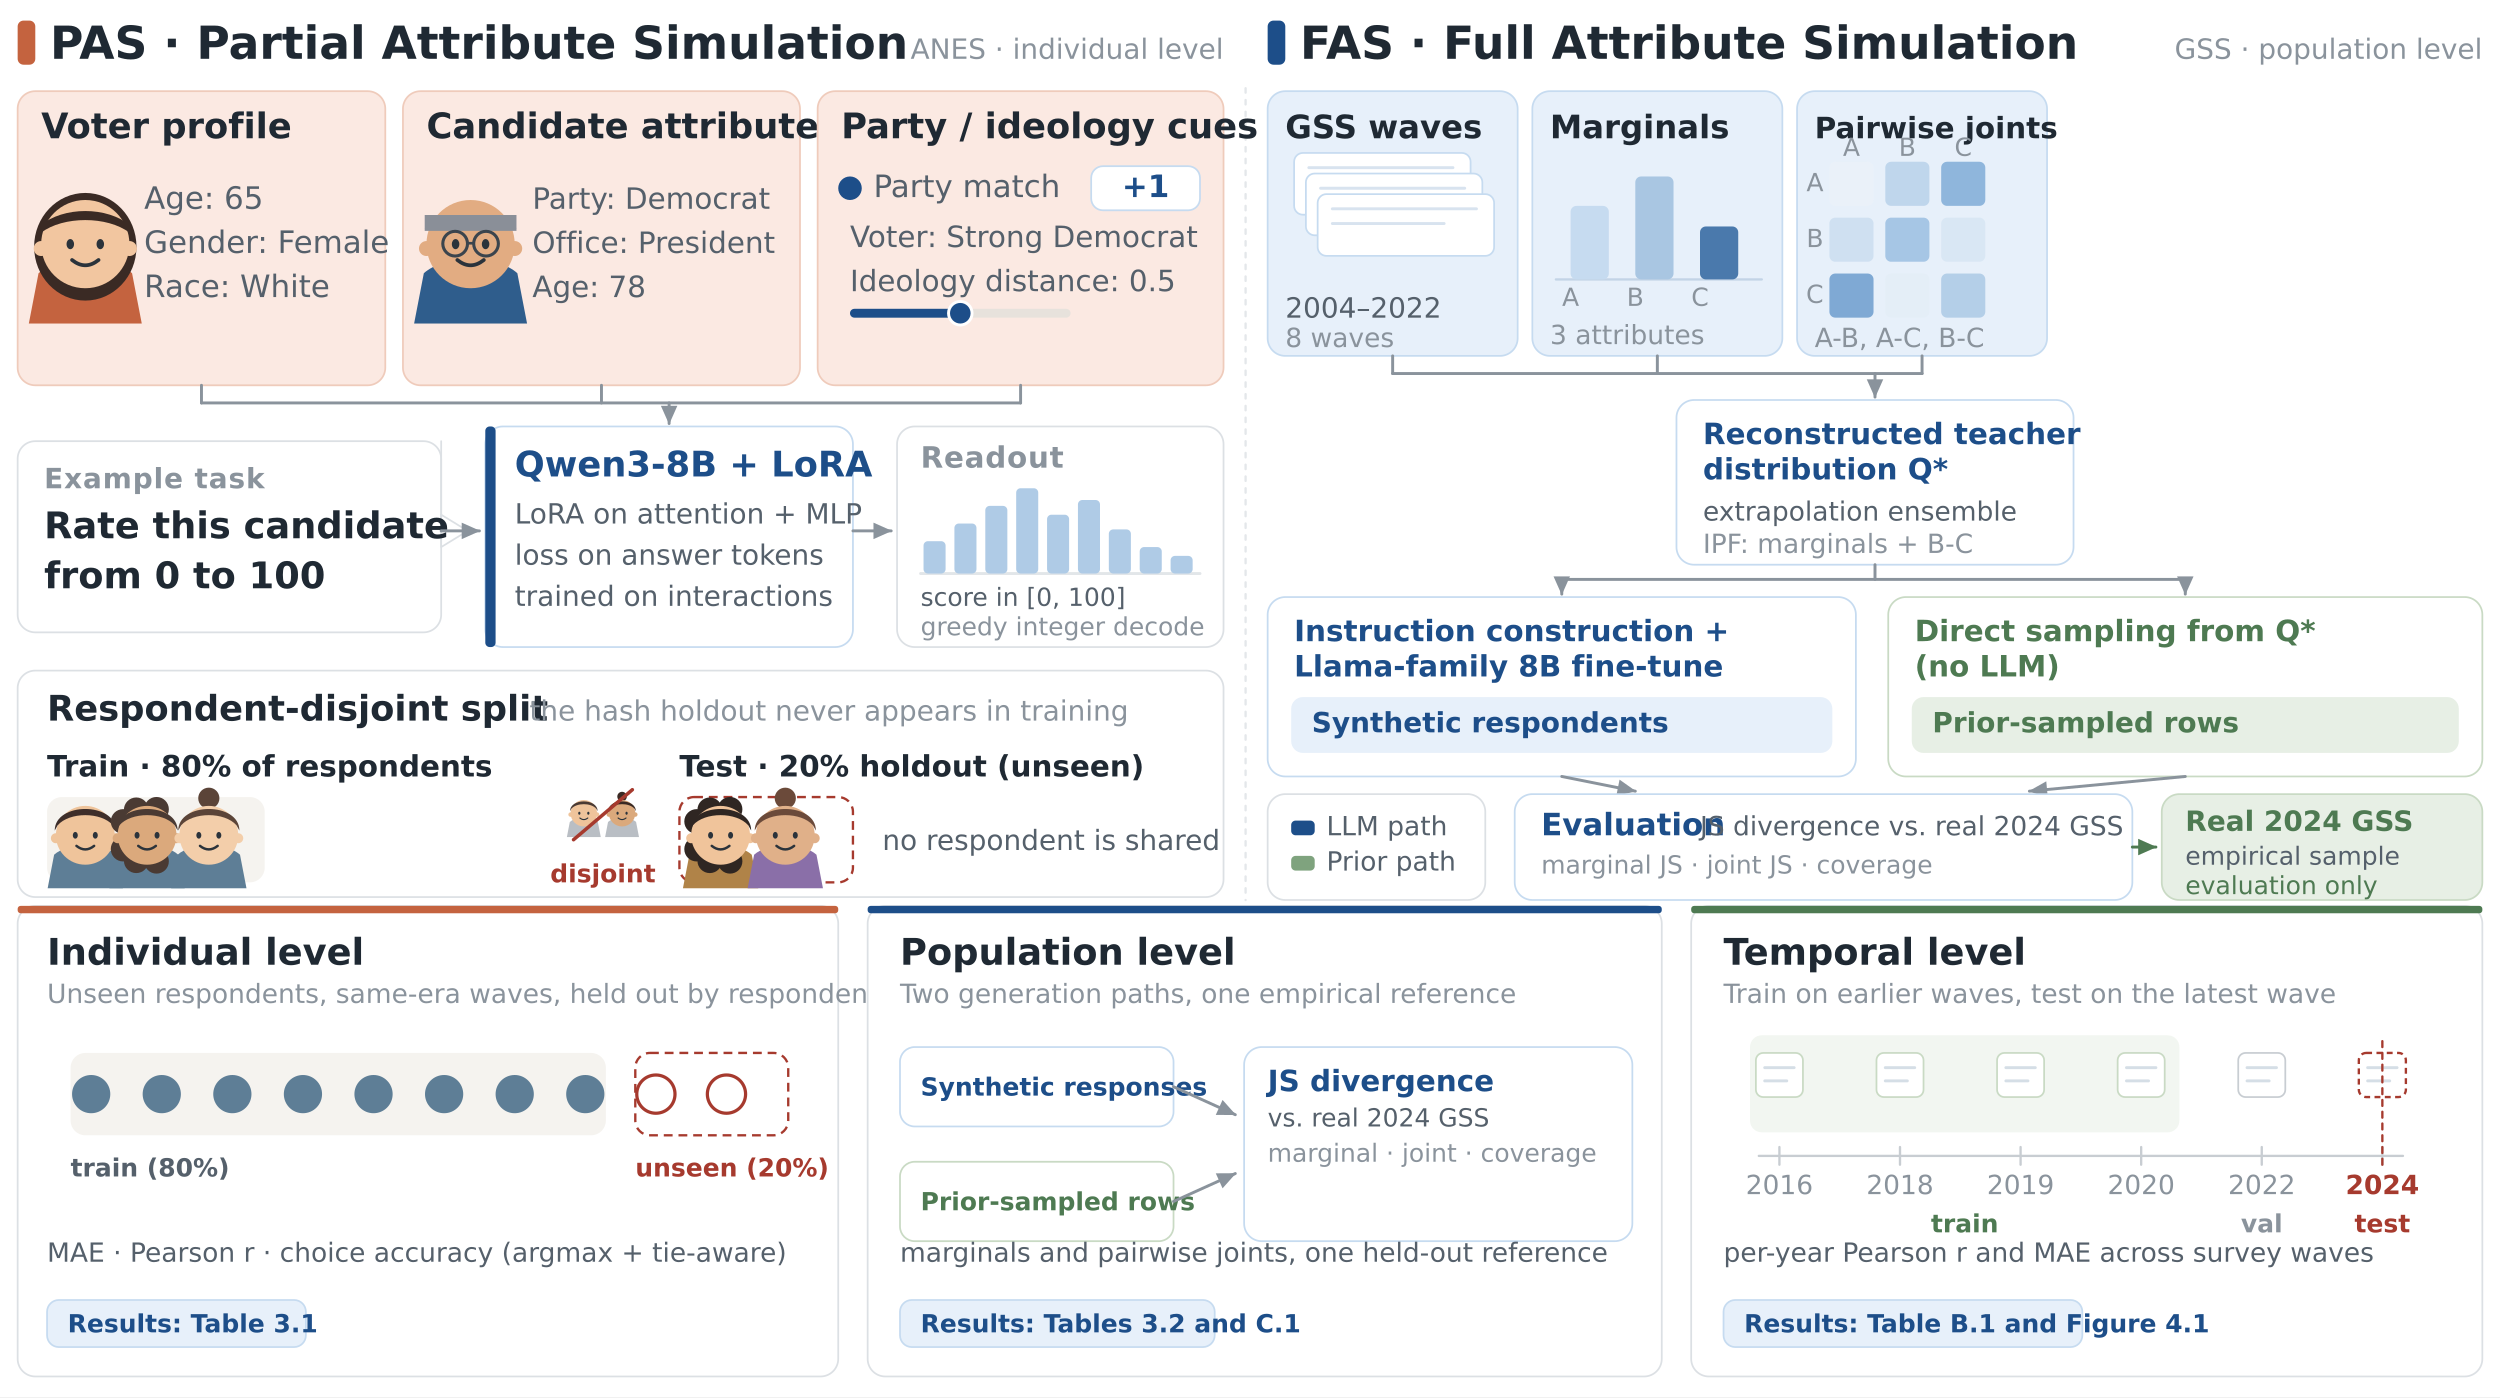
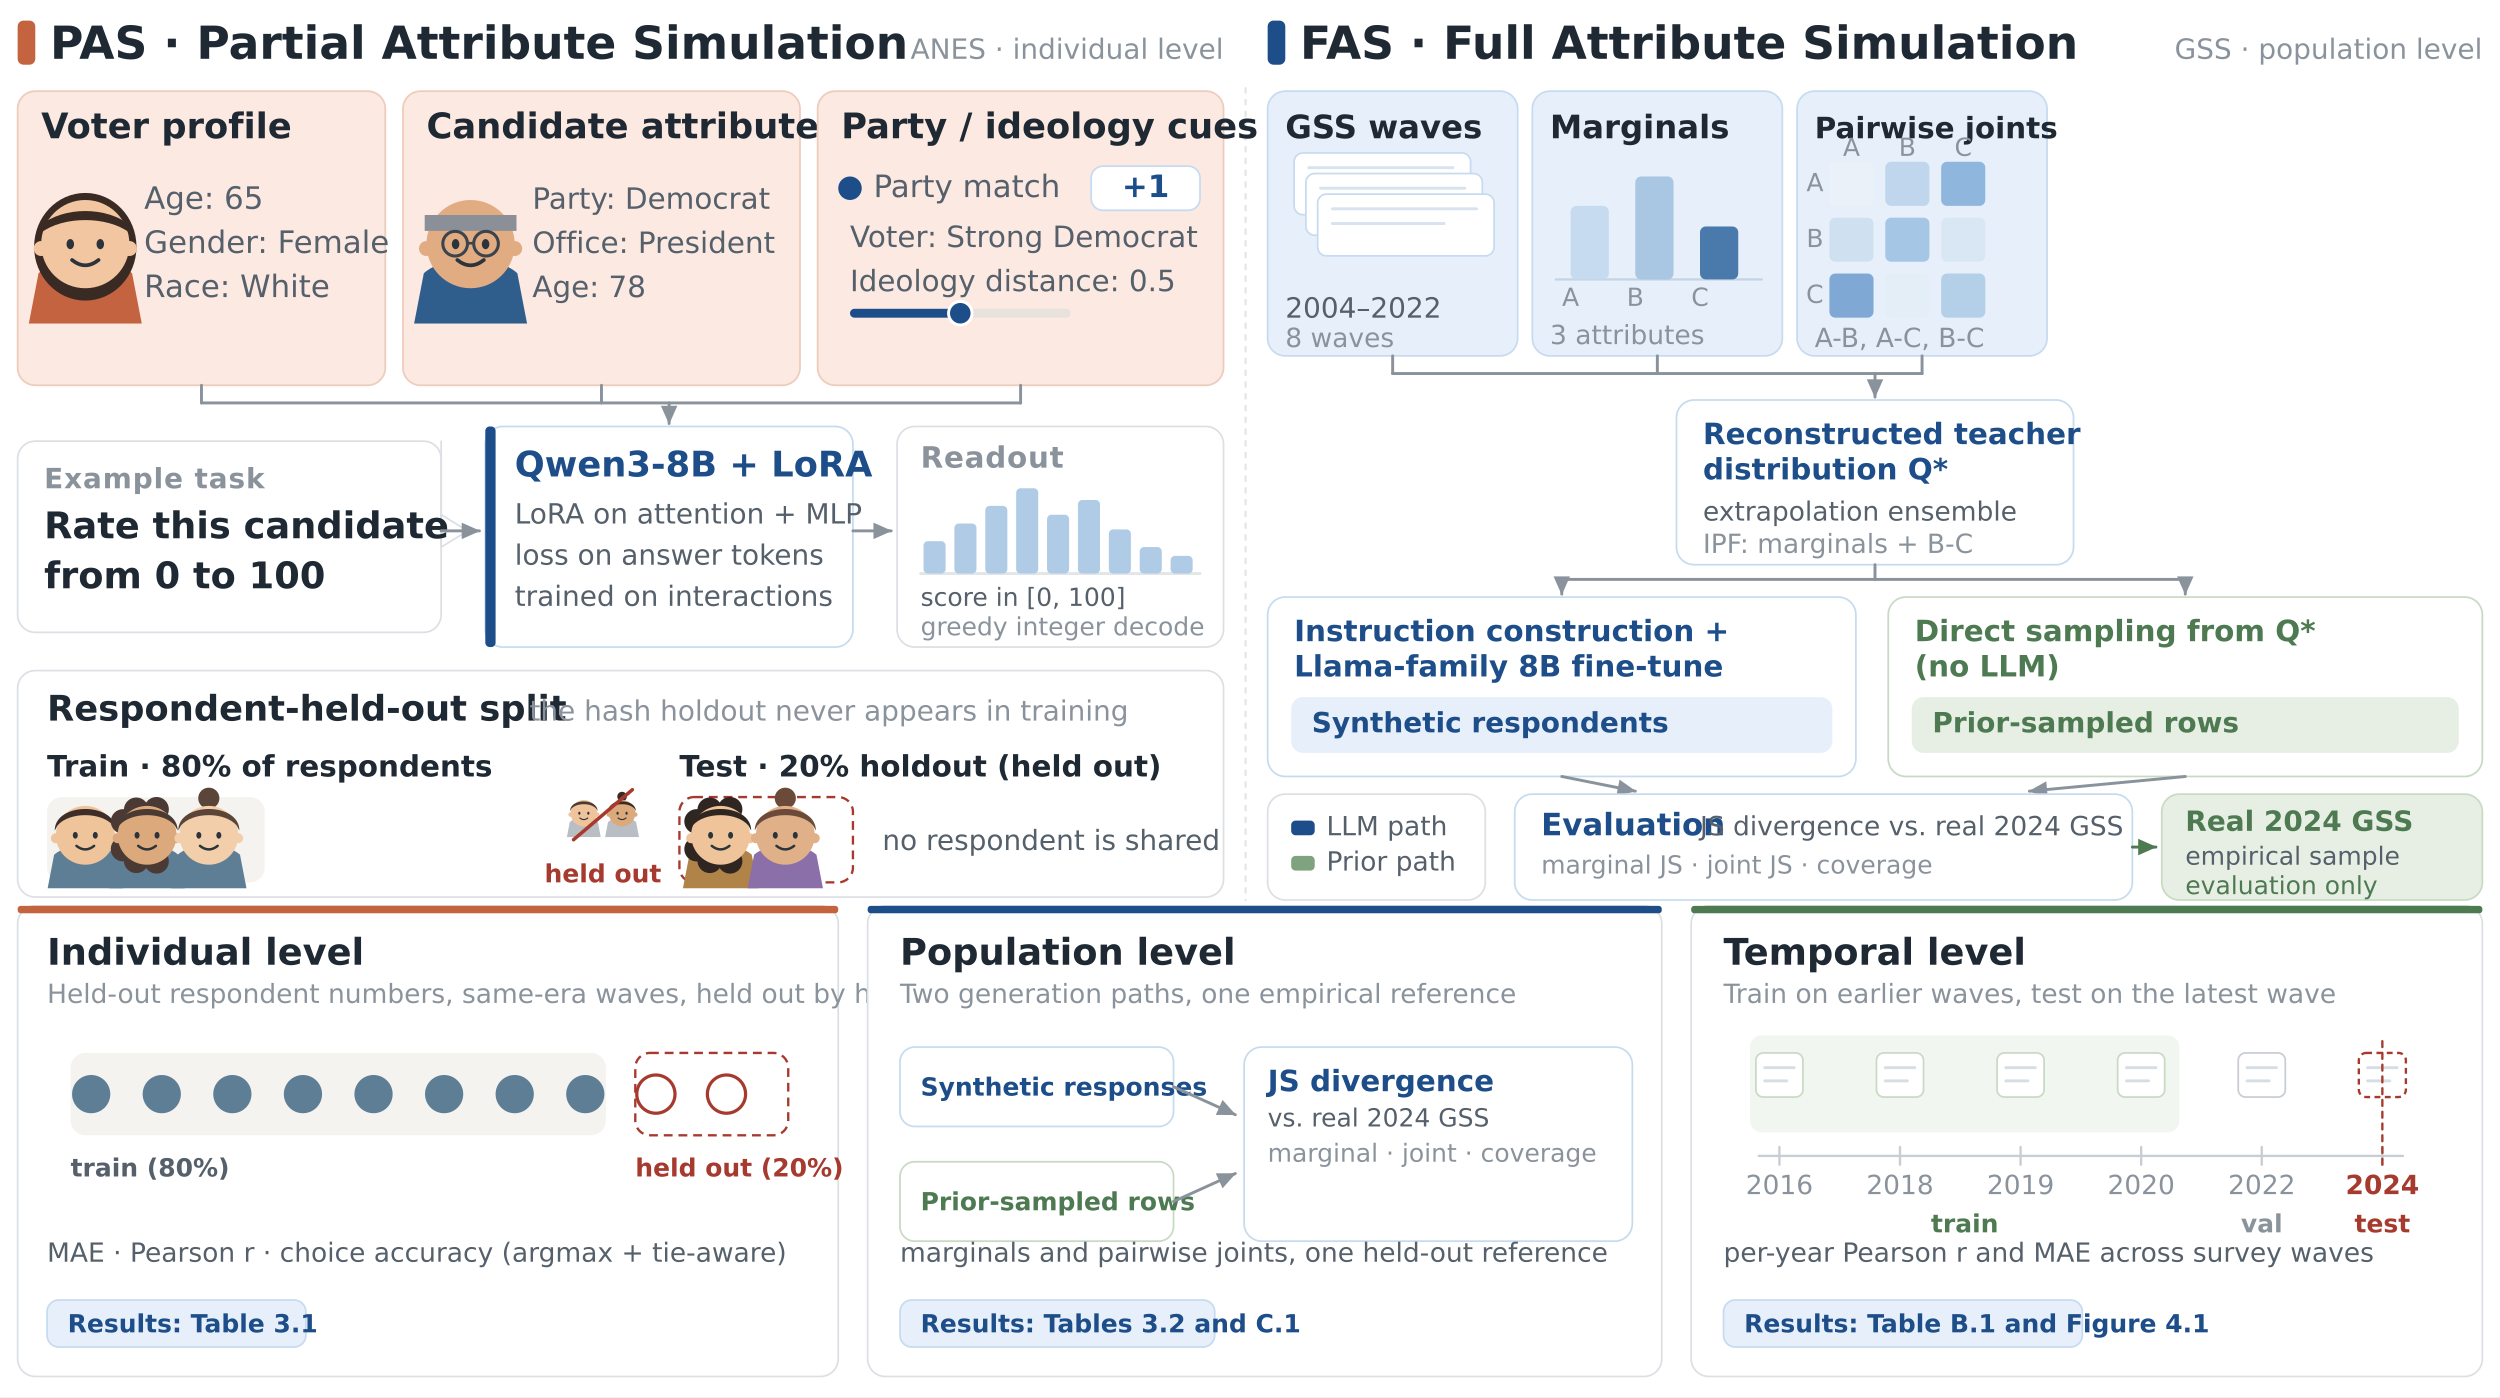
<svg xmlns="http://www.w3.org/2000/svg" width="170mm" height="95mm" viewBox="0 0 1700 950" font-family="'Source Sans 3', 'DejaVu Sans', sans-serif">
  <defs>
    <marker id="m8A939C" viewBox="0 0 10 10" refX="8.6" refY="5" markerWidth="7" markerHeight="7" orient="auto-start-reverse">
      <path d="M0,1 L9,5 L0,9 z" fill="#8A939C" />
    </marker>
    <marker id="m4E7A52" viewBox="0 0 10 10" refX="8.6" refY="5" markerWidth="7" markerHeight="7" orient="auto-start-reverse">
      <path d="M0,1 L9,5 L0,9 z" fill="#4E7A52" />
    </marker>
  </defs>
  <rect x="0" y="0" width="1700" height="950" fill="#FFFFFF" />
  <rect x="12" y="14" width="12" height="30" rx="4" fill="#C4633F" />
  <text x="34" y="40" font-size="31" fill="#1F2933" font-weight="700" font-family="'Source Sans 3', 'DejaVu Sans', sans-serif">PAS  ·  Partial Attribute Simulation</text>
  <text x="832" y="40" font-size="19" fill="#8A939C" font-weight="400" font-family="'Source Sans 3', 'DejaVu Sans', sans-serif" text-anchor="end">ANES  ·  individual level</text>
  <rect x="862" y="14" width="12" height="30" rx="4" fill="#1D4E89" />
  <text x="884" y="40" font-size="31" fill="#1F2933" font-weight="700" font-family="'Source Sans 3', 'DejaVu Sans', sans-serif">FAS  ·  Full Attribute Simulation</text>
  <text x="1688" y="40" font-size="19" fill="#8A939C" font-weight="400" font-family="'Source Sans 3', 'DejaVu Sans', sans-serif" text-anchor="end">GSS  ·  population level</text>
  <line x1="847" y1="60" x2="847" y2="612" stroke="#E4E7EA" stroke-width="1.6" stroke-linecap="round" stroke-dasharray="3 5" />
  <rect x="12" y="62" width="250" height="200" rx="12" fill="#FBE9E2" stroke="#EFCBBB" stroke-width="1.2" />
  <text x="28" y="94" font-size="24" fill="#1F2933" font-weight="600" font-family="'Source Sans 3', 'DejaVu Sans', sans-serif">Voter profile</text>
  <g transform="translate(58,166)">
    <path d="M -38.40 54.00 L -31.80 19.80 C -18.00 7.20 18.00 7.20 31.80 19.80 L 38.40 54.00 Z" fill="#C4633F" />
    <ellipse cx="0" cy="1.80" rx="34.80" ry="36.60" fill="#3A2A24" />
    <circle cx="-30.00" cy="3.00" r="5.10" fill="#F2C6A0" />
    <circle cx="30.00" cy="3.00" r="5.10" fill="#F2C6A0" />
    <circle cx="0" cy="0" r="30.00" fill="#F2C6A0" />
    <path d="M -30.60 -12.60 C -15.00 -25.80 15.00 -25.80 30.60 -12.60 L 30.00 -7.80 C 15.00 -19.20 -15.00 -19.20 -30.00 -7.80 Z" fill="#3A2A24" />
    <ellipse cx="-10.20" cy="0.00" rx="2.55" ry="3.45" fill="#2B333B" />
    <ellipse cx="10.20" cy="0.00" rx="2.55" ry="3.45" fill="#2B333B" />
    <path d="M -9.00 10.80 Q 0 18.00 9.00 10.80" fill="none" stroke="#2B333B" stroke-width="2.55" stroke-linecap="round" />
  </g>
  <text x="98" y="142" font-size="21" fill="#55606B" font-weight="400" font-family="'Source Sans 3', 'DejaVu Sans', sans-serif">Age: 65</text>
  <text x="98" y="172" font-size="21" fill="#55606B" font-weight="400" font-family="'Source Sans 3', 'DejaVu Sans', sans-serif">Gender: Female</text>
  <text x="98" y="202" font-size="21" fill="#55606B" font-weight="400" font-family="'Source Sans 3', 'DejaVu Sans', sans-serif">Race: White</text>
  <rect x="274" y="62" width="270" height="200" rx="12" fill="#FBE9E2" stroke="#EFCBBB" stroke-width="1.2" />
  <text x="290" y="94" font-size="24" fill="#1F2933" font-weight="600" font-family="'Source Sans 3', 'DejaVu Sans', sans-serif">Candidate attributes</text>
  <g transform="translate(320,166)">
    <path d="M -38.40 54.00 L -31.80 19.80 C -18.00 7.20 18.00 7.20 31.80 19.80 L 38.40 54.00 Z" fill="#2F5D8C" />
    <circle cx="-30.00" cy="3.00" r="5.10" fill="#E2AC82" />
    <circle cx="30.00" cy="3.00" r="5.10" fill="#E2AC82" />
    <circle cx="0" cy="0" r="30.00" fill="#E2AC82" />
    <path d="M -31.20 -9.00 L -31.20 -19.80 L 31.20 -19.80 L 31.20 -9.00 Z" fill="#8A8F98" />
    <path d="M -31.20 -10.80 C -18.00 -22.80 18.00 -22.80 31.20 -10.80 Z" fill="#8A8F98" />
    <ellipse cx="-10.20" cy="0.00" rx="2.55" ry="3.45" fill="#2B333B" />
    <ellipse cx="10.20" cy="0.00" rx="2.55" ry="3.45" fill="#2B333B" />
    <path d="M -9.00 10.80 Q 0 18.00 9.00 10.80" fill="none" stroke="#2B333B" stroke-width="2.55" stroke-linecap="round" />
    <circle cx="-10.50" cy="-0.30" r="8.40" fill="none" stroke="#3B444D" stroke-width="2.10" />
    <circle cx="10.50" cy="-0.30" r="8.40" fill="none" stroke="#3B444D" stroke-width="2.10" />
    <path d="M -2.10 -0.60 L 2.10 -0.60" stroke="#3B444D" stroke-width="1.80" fill="none" />
  </g>
  <text x="362" y="142" font-size="20" fill="#55606B" font-weight="400" font-family="'Source Sans 3', 'DejaVu Sans', sans-serif">Party: Democrat</text>
  <text x="362" y="172" font-size="20" fill="#55606B" font-weight="400" font-family="'Source Sans 3', 'DejaVu Sans', sans-serif">Office: President</text>
  <text x="362" y="202" font-size="20" fill="#55606B" font-weight="400" font-family="'Source Sans 3', 'DejaVu Sans', sans-serif">Age: 78</text>
  <rect x="556" y="62" width="276" height="200" rx="12" fill="#FBE9E2" stroke="#EFCBBB" stroke-width="1.2" />
  <text x="572" y="94" font-size="24" fill="#1F2933" font-weight="600" font-family="'Source Sans 3', 'DejaVu Sans', sans-serif">Party / ideology cues</text>
  <circle cx="578" cy="128" r="8" fill="#1D4E89" />
  <text x="594" y="134" font-size="21" fill="#55606B" font-weight="400" font-family="'Source Sans 3', 'DejaVu Sans', sans-serif">Party match</text>
  <rect x="742" y="113" width="74" height="30" rx="8" fill="#FFFFFF" stroke="#C6DBF0" stroke-width="1.2" />
  <text x="779" y="134" font-size="21" fill="#1D4E89" font-weight="700" font-family="'Source Sans 3', 'DejaVu Sans', sans-serif" text-anchor="middle">+1</text>
  <text x="578" y="168" font-size="20" fill="#55606B" font-weight="400" font-family="'Source Sans 3', 'DejaVu Sans', sans-serif">Voter: Strong Democrat</text>
  <text x="578" y="198" font-size="20" fill="#55606B" font-weight="400" font-family="'Source Sans 3', 'DejaVu Sans', sans-serif">Ideology distance: 0.5</text>
  <rect x="578" y="210" width="150" height="6" rx="3" fill="#E7E2DC" />
  <rect x="578" y="210" width="75" height="6" rx="3" fill="#1D4E89" />
  <circle cx="653" cy="213" r="8" fill="#1D4E89" stroke="#FFFFFF" stroke-width="2" />
  <line x1="137" y1="262" x2="137" y2="274" stroke="#8A939C" stroke-width="2.0" stroke-linecap="round" />
  <line x1="409" y1="262" x2="409" y2="274" stroke="#8A939C" stroke-width="2.0" stroke-linecap="round" />
  <line x1="694" y1="262" x2="694" y2="274" stroke="#8A939C" stroke-width="2.0" stroke-linecap="round" />
  <line x1="137" y1="274" x2="694" y2="274" stroke="#8A939C" stroke-width="2.0" stroke-linecap="round" />
  <line x1="455" y1="274" x2="455" y2="288" stroke="#8A939C" stroke-width="2.0" stroke-linecap="round" marker-end="url(#m8A939C)" />
  <rect x="12" y="300" width="288" height="130" rx="12" fill="#FFFFFF" stroke="#DCE0E4" stroke-width="1.2" />
  <path d="M 300 350 L 318 361 L 300 372 Z" fill="#FFFFFF" stroke="#DCE0E4" stroke-width="1.2" stroke-linecap="round" stroke-linejoin="round" />
  <line x1="300" y1="300" x2="300" y2="361" stroke="#DCE0E4" stroke-width="1.2" stroke-linecap="round" />
  <text x="30" y="332" font-size="19" fill="#8A939C" font-weight="600" font-family="'Source Sans 3', 'DejaVu Sans', sans-serif" letter-spacing="0.6">Example task</text>
  <text x="30" y="366" font-size="25" fill="#1F2933" font-weight="600" font-family="'Source Sans 3', 'DejaVu Sans', sans-serif">Rate this candidate</text>
  <text x="30" y="400" font-size="25" fill="#1F2933" font-weight="600" font-family="'Source Sans 3', 'DejaVu Sans', sans-serif">from 0 to 100</text>
  <rect x="330" y="290" width="250" height="150" rx="12" fill="#FFFFFF" stroke="#C6DBF0" stroke-width="1.2" />
  <rect x="330" y="290" width="7" height="150" rx="3" fill="#1D4E89" />
  <text x="350" y="324" font-size="24" fill="#1D4E89" font-weight="700" font-family="'Source Sans 3', 'DejaVu Sans', sans-serif">Qwen3-8B + LoRA</text>
  <text x="350" y="356" font-size="19" fill="#55606B" font-weight="400" font-family="'Source Sans 3', 'DejaVu Sans', sans-serif">LoRA on attention + MLP</text>
  <text x="350" y="384" font-size="19" fill="#55606B" font-weight="400" font-family="'Source Sans 3', 'DejaVu Sans', sans-serif">loss on answer tokens</text>
  <text x="350" y="412" font-size="19" fill="#55606B" font-weight="400" font-family="'Source Sans 3', 'DejaVu Sans', sans-serif">trained on interactions</text>
  <rect x="610" y="290" width="222" height="150" rx="12" fill="#FFFFFF" stroke="#DCE0E4" stroke-width="1.2" />
  <text x="626" y="318" font-size="20" fill="#8A939C" font-weight="600" font-family="'Source Sans 3', 'DejaVu Sans', sans-serif" letter-spacing="0.5">Readout</text>
  <line x1="626" y1="390" x2="816" y2="390" stroke="#E2E6E9" stroke-width="2" stroke-linecap="round" />
  <rect x="628" y="368" width="15" height="22" rx="3" fill="#AFCBE6" />
  <rect x="649" y="356" width="15" height="34" rx="3" fill="#AFCBE6" />
  <rect x="670" y="344" width="15" height="46" rx="3" fill="#AFCBE6" />
  <rect x="691" y="332" width="15" height="58" rx="3" fill="#AFCBE6" />
  <rect x="712" y="350" width="15" height="40" rx="3" fill="#AFCBE6" />
  <rect x="733" y="340" width="15" height="50" rx="3" fill="#AFCBE6" />
  <rect x="754" y="360" width="15" height="30" rx="3" fill="#AFCBE6" />
  <rect x="775" y="372" width="15" height="18" rx="3" fill="#AFCBE6" />
  <rect x="796" y="378" width="15" height="12" rx="3" fill="#AFCBE6" />
  <text x="626" y="412" font-size="17" fill="#55606B" font-weight="400" font-family="'Source Sans 3', 'DejaVu Sans', sans-serif">score in [0, 100]</text>
  <text x="626" y="432" font-size="17" fill="#8A939C" font-weight="400" font-family="'Source Sans 3', 'DejaVu Sans', sans-serif">greedy integer decode</text>
  <line x1="300" y1="361" x2="326" y2="361" stroke="#8A939C" stroke-width="2.0" stroke-linecap="round" marker-end="url(#m8A939C)" />
  <line x1="580" y1="361" x2="606" y2="361" stroke="#8A939C" stroke-width="2.0" stroke-linecap="round" marker-end="url(#m8A939C)" />
  <rect x="12" y="456" width="820" height="154" rx="12" fill="#FFFFFF" stroke="#DCE0E4" stroke-width="1.2" />
-   <text x="32" y="490" font-size="24" fill="#1F2933" font-weight="700" font-family="'Source Sans 3', 'DejaVu Sans', sans-serif">Respondent-disjoint split</text>
+   <text x="32" y="490" font-size="24" fill="#1F2933" font-weight="700" font-family="'Source Sans 3', 'DejaVu Sans', sans-serif">Respondent-held-out split</text>
  <text x="360" y="490" font-size="19" fill="#8A939C" font-weight="400" font-family="'Source Sans 3', 'DejaVu Sans', sans-serif">the hash holdout never appears in training</text>
  <text x="32" y="528" font-size="20" fill="#1F2933" font-weight="600" font-family="'Source Sans 3', 'DejaVu Sans', sans-serif">Train  ·  80% of respondents</text>
  <rect x="32" y="542" width="148" height="58" rx="10" fill="#F5F3EF" />
  <g transform="translate(58,568)">
    <path d="M -25.60 36.00 L -21.20 13.20 C -12.00 4.80 12.00 4.80 21.20 13.20 L 25.60 36.00 Z" fill="#5E7E96" />
    <circle cx="-20.00" cy="2.00" r="3.40" fill="#EFC49B" />
    <circle cx="20.00" cy="2.00" r="3.40" fill="#EFC49B" />
    <circle cx="0" cy="0" r="20.00" fill="#EFC49B" />
    <path d="M -20.80 -3.20 C -20.80 -22.80 20.80 -22.80 20.80 -3.20 L 18.80 -6.80 C 10.80 -16.00 -10.80 -16.00 -18.80 -6.80 Z" fill="#3E2E2A" />
    <ellipse cx="-6.80" cy="0.00" rx="1.70" ry="2.30" fill="#2B333B" />
    <ellipse cx="6.80" cy="0.00" rx="1.70" ry="2.30" fill="#2B333B" />
    <path d="M -6.00 7.20 Q 0 12.00 6.00 7.20" fill="none" stroke="#2B333B" stroke-width="1.70" stroke-linecap="round" />
  </g>
  <g transform="translate(100,568)">
    <path d="M -25.60 36.00 L -21.20 13.20 C -12.00 4.80 12.00 4.80 21.20 13.20 L 25.60 36.00 Z" fill="#5E7E96" />
    <circle cx="-16.28" cy="-9.40" r="8.40" fill="#4A3A33" />
    <circle cx="-7.35" cy="-17.31" r="8.40" fill="#4A3A33" />
    <circle cx="6.43" cy="-17.67" r="8.40" fill="#4A3A33" />
    <circle cx="6.43" cy="17.67" r="8.40" fill="#4A3A33" />
    <circle cx="-7.35" cy="17.31" r="8.40" fill="#4A3A33" />
    <circle cx="-16.28" cy="9.40" r="8.40" fill="#4A3A33" />
    <circle cx="-20.00" cy="2.00" r="3.40" fill="#DBA97C" />
    <circle cx="20.00" cy="2.00" r="3.40" fill="#DBA97C" />
    <circle cx="0" cy="0" r="20.00" fill="#DBA97C" />
    <path d="M -20.80 -3.20 C -20.80 -22.80 20.80 -22.80 20.80 -3.20 L 18.80 -6.80 C 10.80 -16.00 -10.80 -16.00 -18.80 -6.80 Z" fill="#4A3A33" />
    <ellipse cx="-6.80" cy="0.00" rx="1.70" ry="2.30" fill="#2B333B" />
    <ellipse cx="6.80" cy="0.00" rx="1.70" ry="2.30" fill="#2B333B" />
    <path d="M -6.00 7.20 Q 0 12.00 6.00 7.20" fill="none" stroke="#2B333B" stroke-width="1.70" stroke-linecap="round" />
  </g>
  <g transform="translate(142,568)">
    <path d="M -25.60 36.00 L -21.20 13.20 C -12.00 4.80 12.00 4.80 21.20 13.20 L 25.60 36.00 Z" fill="#5E7E96" />
    <circle cx="0" cy="-25.20" r="7.20" fill="#5B4438" />
    <circle cx="-20.00" cy="2.00" r="3.40" fill="#F3CEAA" />
    <circle cx="20.00" cy="2.00" r="3.40" fill="#F3CEAA" />
    <circle cx="0" cy="0" r="20.00" fill="#F3CEAA" />
    <path d="M -20.80 -3.20 C -20.80 -22.80 20.80 -22.80 20.80 -3.20 L 18.80 -6.80 C 10.80 -16.00 -10.80 -16.00 -18.80 -6.80 Z" fill="#5B4438" />
    <ellipse cx="-6.80" cy="0.00" rx="1.70" ry="2.30" fill="#2B333B" />
    <ellipse cx="6.80" cy="0.00" rx="1.70" ry="2.30" fill="#2B333B" />
    <path d="M -6.00 7.20 Q 0 12.00 6.00 7.20" fill="none" stroke="#2B333B" stroke-width="1.70" stroke-linecap="round" />
  </g>
  <g transform="translate(397,553)">
    <path d="M -11.52 16.20 L -9.54 5.94 C -5.40 2.16 5.40 2.16 9.54 5.94 L 11.52 16.20 Z" fill="#B9BEC4" />
    <circle cx="-9.00" cy="0.90" r="1.53" fill="#EFC49B" />
    <circle cx="9.00" cy="0.90" r="1.53" fill="#EFC49B" />
    <circle cx="0" cy="0" r="9.00" fill="#EFC49B" />
    <path d="M -9.36 -1.44 C -9.36 -10.26 9.36 -10.26 9.36 -1.44 L 8.46 -3.06 C 4.86 -7.20 -4.86 -7.20 -8.46 -3.06 Z" fill="#4A3A33" />
    <ellipse cx="-3.06" cy="0.00" rx="0.77" ry="1.04" fill="#2B333B" />
    <ellipse cx="3.06" cy="0.00" rx="0.77" ry="1.04" fill="#2B333B" />
    <path d="M -2.70 3.24 Q 0 5.40 2.70 3.24" fill="none" stroke="#2B333B" stroke-width="0.77" stroke-linecap="round" />
  </g>
  <g transform="translate(423,553)">
    <path d="M -11.52 16.20 L -9.54 5.94 C -5.40 2.16 5.40 2.16 9.54 5.94 L 11.52 16.20 Z" fill="#B9BEC4" />
    <circle cx="0" cy="-11.34" r="3.24" fill="#3A2A24" />
    <circle cx="-9.00" cy="0.90" r="1.53" fill="#DBA97C" />
    <circle cx="9.00" cy="0.90" r="1.53" fill="#DBA97C" />
    <circle cx="0" cy="0" r="9.00" fill="#DBA97C" />
    <path d="M -9.36 -1.44 C -9.36 -10.26 9.36 -10.26 9.36 -1.44 L 8.46 -3.06 C 4.86 -7.20 -4.86 -7.20 -8.46 -3.06 Z" fill="#3A2A24" />
    <ellipse cx="-3.06" cy="0.00" rx="0.77" ry="1.04" fill="#2B333B" />
    <ellipse cx="3.06" cy="0.00" rx="0.77" ry="1.04" fill="#2B333B" />
    <path d="M -2.70 3.24 Q 0 5.40 2.70 3.24" fill="none" stroke="#2B333B" stroke-width="0.77" stroke-linecap="round" />
  </g>
  <path d="M 390 571 L 430 537" fill="none" stroke="#A63A2E" stroke-width="2.4" stroke-linecap="round" stroke-linejoin="round" />
-   <text x="410" y="600" font-size="17" fill="#A63A2E" font-weight="600" font-family="'Source Sans 3', 'DejaVu Sans', sans-serif" text-anchor="middle">disjoint</text>
-   <text x="462" y="528" font-size="20" fill="#1F2933" font-weight="600" font-family="'Source Sans 3', 'DejaVu Sans', sans-serif">Test  ·  20% holdout (unseen)</text>
+   <text x="410" y="600" font-size="17" fill="#A63A2E" font-weight="600" font-family="'Source Sans 3', 'DejaVu Sans', sans-serif" text-anchor="middle">held out</text>
+   <text x="462" y="528" font-size="20" fill="#1F2933" font-weight="600" font-family="'Source Sans 3', 'DejaVu Sans', sans-serif">Test  ·  20% holdout (held out)</text>
  <rect x="462" y="542" width="118" height="58" rx="10" fill="none" stroke="#A63A2E" stroke-width="1.6" stroke-dasharray="6 4" />
  <g transform="translate(490,568)">
    <path d="M -25.60 36.00 L -21.20 13.20 C -12.00 4.80 12.00 4.80 21.20 13.20 L 25.60 36.00 Z" fill="#B08348" />
    <circle cx="-16.28" cy="-9.40" r="8.40" fill="#2F2622" />
    <circle cx="-7.35" cy="-17.31" r="8.40" fill="#2F2622" />
    <circle cx="6.43" cy="-17.67" r="8.40" fill="#2F2622" />
    <circle cx="6.43" cy="17.67" r="8.40" fill="#2F2622" />
    <circle cx="-7.35" cy="17.31" r="8.40" fill="#2F2622" />
    <circle cx="-16.28" cy="9.40" r="8.40" fill="#2F2622" />
    <circle cx="-20.00" cy="2.00" r="3.40" fill="#F0C49B" />
    <circle cx="20.00" cy="2.00" r="3.40" fill="#F0C49B" />
    <circle cx="0" cy="0" r="20.00" fill="#F0C49B" />
    <path d="M -20.80 -3.20 C -20.80 -22.80 20.80 -22.80 20.80 -3.20 L 18.80 -6.80 C 10.80 -16.00 -10.80 -16.00 -18.80 -6.80 Z" fill="#2F2622" />
    <ellipse cx="-6.80" cy="0.00" rx="1.70" ry="2.30" fill="#2B333B" />
    <ellipse cx="6.80" cy="0.00" rx="1.70" ry="2.30" fill="#2B333B" />
    <path d="M -6.00 7.20 Q 0 12.00 6.00 7.20" fill="none" stroke="#2B333B" stroke-width="1.70" stroke-linecap="round" />
  </g>
  <g transform="translate(534,568)">
    <path d="M -25.60 36.00 L -21.20 13.20 C -12.00 4.80 12.00 4.80 21.20 13.20 L 25.60 36.00 Z" fill="#8A6FA8" />
    <circle cx="0" cy="-25.20" r="7.20" fill="#6B4A3A" />
    <circle cx="-20.00" cy="2.00" r="3.40" fill="#E0B089" />
    <circle cx="20.00" cy="2.00" r="3.40" fill="#E0B089" />
    <circle cx="0" cy="0" r="20.00" fill="#E0B089" />
    <path d="M -20.80 -3.20 C -20.80 -22.80 20.80 -22.80 20.80 -3.20 L 18.80 -6.80 C 10.80 -16.00 -10.80 -16.00 -18.80 -6.80 Z" fill="#6B4A3A" />
    <ellipse cx="-6.80" cy="0.00" rx="1.70" ry="2.30" fill="#2B333B" />
    <ellipse cx="6.80" cy="0.00" rx="1.70" ry="2.30" fill="#2B333B" />
    <path d="M -6.00 7.20 Q 0 12.00 6.00 7.20" fill="none" stroke="#2B333B" stroke-width="1.70" stroke-linecap="round" />
  </g>
  <text x="600" y="578" font-size="19" fill="#55606B" font-weight="400" font-family="'Source Sans 3', 'DejaVu Sans', sans-serif">no respondent is shared</text>
  <rect x="862" y="62" width="170" height="180" rx="12" fill="#E7F0FA" stroke="#C6DBF0" stroke-width="1.2" />
  <text x="874" y="94" font-size="22" fill="#1F2933" font-weight="600" font-family="'Source Sans 3', 'DejaVu Sans', sans-serif">GSS waves</text>
  <rect x="880" y="104" width="120" height="42" rx="6" fill="#FFFFFF" stroke="#C6DBF0" stroke-width="1.2" />
  <line x1="890" y1="114" x2="988" y2="114" stroke="#D8E3EF" stroke-width="2" stroke-linecap="round" />
  <line x1="890" y1="124" x2="966" y2="124" stroke="#D8E3EF" stroke-width="2" stroke-linecap="round" />
  <rect x="888" y="118" width="120" height="42" rx="6" fill="#FFFFFF" stroke="#C6DBF0" stroke-width="1.2" />
  <line x1="898" y1="128" x2="996" y2="128" stroke="#D8E3EF" stroke-width="2" stroke-linecap="round" />
  <line x1="898" y1="138" x2="974" y2="138" stroke="#D8E3EF" stroke-width="2" stroke-linecap="round" />
  <rect x="896" y="132" width="120" height="42" rx="6" fill="#FFFFFF" stroke="#C6DBF0" stroke-width="1.2" />
  <line x1="906" y1="142" x2="1004" y2="142" stroke="#D8E3EF" stroke-width="2" stroke-linecap="round" />
  <line x1="906" y1="152" x2="982" y2="152" stroke="#D8E3EF" stroke-width="2" stroke-linecap="round" />
  <text x="874" y="216" font-size="19" fill="#55606B" font-weight="400" font-family="'Source Sans 3', 'DejaVu Sans', sans-serif">2004–2022</text>
  <text x="874" y="236" font-size="18" fill="#8A939C" font-weight="400" font-family="'Source Sans 3', 'DejaVu Sans', sans-serif">8 waves</text>
  <rect x="1042" y="62" width="170" height="180" rx="12" fill="#E7F0FA" stroke="#C6DBF0" stroke-width="1.2" />
  <text x="1054" y="94" font-size="22" fill="#1F2933" font-weight="600" font-family="'Source Sans 3', 'DejaVu Sans', sans-serif">Marginals</text>
  <line x1="1058" y1="190" x2="1198" y2="190" stroke="#C3D4E6" stroke-width="1.6" stroke-linecap="round" />
  <rect x="1068" y="140" width="26" height="50" rx="4" fill="#C6DBF0" />
  <rect x="1112" y="120" width="26" height="70" rx="4" fill="#A9C6E2" />
  <rect x="1156" y="154" width="26" height="36" rx="4" fill="#4A79AC" />
  <text x="1068" y="208" font-size="17" fill="#8A939C" font-weight="400" font-family="'Source Sans 3', 'DejaVu Sans', sans-serif" text-anchor="middle">A</text>
  <text x="1112" y="208" font-size="17" fill="#8A939C" font-weight="400" font-family="'Source Sans 3', 'DejaVu Sans', sans-serif" text-anchor="middle">B</text>
  <text x="1156" y="208" font-size="17" fill="#8A939C" font-weight="400" font-family="'Source Sans 3', 'DejaVu Sans', sans-serif" text-anchor="middle">C</text>
  <text x="1054" y="234" font-size="18" fill="#8A939C" font-weight="400" font-family="'Source Sans 3', 'DejaVu Sans', sans-serif">3 attributes</text>
  <rect x="1222" y="62" width="170" height="180" rx="12" fill="#E7F0FA" stroke="#C6DBF0" stroke-width="1.2" />
  <text x="1234" y="94" font-size="20" fill="#1F2933" font-weight="600" font-family="'Source Sans 3', 'DejaVu Sans', sans-serif">Pairwise joints</text>
  <rect x="1244" y="110" width="30" height="30" rx="4" fill="#EAF1F9" />
  <rect x="1282" y="110" width="30" height="30" rx="4" fill="#BFD6EC" />
  <rect x="1320" y="110" width="30" height="30" rx="4" fill="#8FB6DC" />
  <rect x="1244" y="148" width="30" height="30" rx="4" fill="#CFE0F1" />
  <rect x="1282" y="148" width="30" height="30" rx="4" fill="#A6C6E5" />
  <rect x="1320" y="148" width="30" height="30" rx="4" fill="#D9E7F4" />
  <rect x="1244" y="186" width="30" height="30" rx="4" fill="#7FA9D4" />
  <rect x="1282" y="186" width="30" height="30" rx="4" fill="#E4EEF7" />
  <rect x="1320" y="186" width="30" height="30" rx="4" fill="#B4CFE8" />
  <text x="1259" y="106" font-size="17" fill="#8A939C" font-weight="400" font-family="'Source Sans 3', 'DejaVu Sans', sans-serif" text-anchor="middle">A</text>
  <text x="1297" y="106" font-size="17" fill="#8A939C" font-weight="400" font-family="'Source Sans 3', 'DejaVu Sans', sans-serif" text-anchor="middle">B</text>
  <text x="1335" y="106" font-size="17" fill="#8A939C" font-weight="400" font-family="'Source Sans 3', 'DejaVu Sans', sans-serif" text-anchor="middle">C</text>
  <text x="1240" y="130" font-size="17" fill="#8A939C" font-weight="400" font-family="'Source Sans 3', 'DejaVu Sans', sans-serif" text-anchor="end">A</text>
  <text x="1240" y="168" font-size="17" fill="#8A939C" font-weight="400" font-family="'Source Sans 3', 'DejaVu Sans', sans-serif" text-anchor="end">B</text>
  <text x="1240" y="206" font-size="17" fill="#8A939C" font-weight="400" font-family="'Source Sans 3', 'DejaVu Sans', sans-serif" text-anchor="end">C</text>
  <text x="1234" y="236" font-size="18" fill="#8A939C" font-weight="400" font-family="'Source Sans 3', 'DejaVu Sans', sans-serif">A-B, A-C, B-C</text>
  <line x1="947" y1="242" x2="947" y2="254" stroke="#8A939C" stroke-width="2.0" stroke-linecap="round" />
  <line x1="1127" y1="242" x2="1127" y2="254" stroke="#8A939C" stroke-width="2.0" stroke-linecap="round" />
  <line x1="1307" y1="242" x2="1307" y2="254" stroke="#8A939C" stroke-width="2.0" stroke-linecap="round" />
  <line x1="947" y1="254" x2="1307" y2="254" stroke="#8A939C" stroke-width="2.0" stroke-linecap="round" />
  <line x1="1275" y1="254" x2="1275" y2="270" stroke="#8A939C" stroke-width="2.0" stroke-linecap="round" marker-end="url(#m8A939C)" />
  <rect x="1140" y="272" width="270" height="112" rx="12" fill="#FFFFFF" stroke="#C6DBF0" stroke-width="1.2" />
  <text x="1158" y="302" font-size="20" fill="#1D4E89" font-weight="700" font-family="'Source Sans 3', 'DejaVu Sans', sans-serif">Reconstructed teacher</text>
  <text x="1158" y="326" font-size="20" fill="#1D4E89" font-weight="700" font-family="'Source Sans 3', 'DejaVu Sans', sans-serif">distribution Q*</text>
  <text x="1158" y="354" font-size="18" fill="#55606B" font-weight="400" font-family="'Source Sans 3', 'DejaVu Sans', sans-serif">extrapolation ensemble</text>
  <text x="1158" y="376" font-size="18" fill="#8A939C" font-weight="400" font-family="'Source Sans 3', 'DejaVu Sans', sans-serif">IPF: marginals + B-C</text>
  <line x1="1275" y1="384" x2="1275" y2="394" stroke="#8A939C" stroke-width="2.0" stroke-linecap="round" />
  <line x1="1062" y1="394" x2="1486" y2="394" stroke="#8A939C" stroke-width="2.0" stroke-linecap="round" />
  <line x1="1062" y1="394" x2="1062" y2="404" stroke="#8A939C" stroke-width="2.0" stroke-linecap="round" marker-end="url(#m8A939C)" />
  <line x1="1486" y1="394" x2="1486" y2="404" stroke="#8A939C" stroke-width="2.0" stroke-linecap="round" marker-end="url(#m8A939C)" />
  <rect x="862" y="406" width="400" height="122" rx="12" fill="#FFFFFF" stroke="#C6DBF0" stroke-width="1.2" />
  <text x="880" y="436" font-size="20" fill="#1D4E89" font-weight="700" font-family="'Source Sans 3', 'DejaVu Sans', sans-serif">Instruction construction +</text>
  <text x="880" y="460" font-size="20" fill="#1D4E89" font-weight="700" font-family="'Source Sans 3', 'DejaVu Sans', sans-serif">Llama-family 8B fine-tune</text>
  <rect x="878" y="474" width="368" height="38" rx="8" fill="#E7F0FA" />
  <text x="892" y="498" font-size="19" fill="#1D4E89" font-weight="600" font-family="'Source Sans 3', 'DejaVu Sans', sans-serif">Synthetic respondents</text>
  <rect x="1284" y="406" width="404" height="122" rx="12" fill="#FFFFFF" stroke="#C9DAC4" stroke-width="1.2" />
  <text x="1302" y="436" font-size="20" fill="#4E7A52" font-weight="700" font-family="'Source Sans 3', 'DejaVu Sans', sans-serif">Direct sampling from Q*</text>
  <text x="1302" y="460" font-size="20" fill="#4E7A52" font-weight="700" font-family="'Source Sans 3', 'DejaVu Sans', sans-serif">(no LLM)</text>
  <rect x="1300" y="474" width="372" height="38" rx="8" fill="#E7EFE5" />
  <text x="1314" y="498" font-size="19" fill="#4E7A52" font-weight="600" font-family="'Source Sans 3', 'DejaVu Sans', sans-serif">Prior-sampled rows</text>
  <line x1="1062" y1="528" x2="1112" y2="538" stroke="#8A939C" stroke-width="2.0" stroke-linecap="round" marker-end="url(#m8A939C)" />
  <line x1="1486" y1="528" x2="1380" y2="538" stroke="#8A939C" stroke-width="2.0" stroke-linecap="round" marker-end="url(#m8A939C)" />
  <rect x="862" y="540" width="148" height="72" rx="12" fill="#FFFFFF" stroke="#DCE0E4" stroke-width="1.2" />
  <rect x="878" y="558" width="16" height="10" rx="3" fill="#1D4E89" />
  <text x="902" y="568" font-size="18" fill="#55606B" font-weight="400" font-family="'Source Sans 3', 'DejaVu Sans', sans-serif">LLM path</text>
  <rect x="878" y="582" width="16" height="10" rx="3" fill="#7FA37E" />
  <text x="902" y="592" font-size="18" fill="#55606B" font-weight="400" font-family="'Source Sans 3', 'DejaVu Sans', sans-serif">Prior path</text>
  <rect x="1030" y="540" width="420" height="72" rx="12" fill="#FFFFFF" stroke="#C6DBF0" stroke-width="1.2" />
  <text x="1048" y="568" font-size="21" fill="#1D4E89" font-weight="700" font-family="'Source Sans 3', 'DejaVu Sans', sans-serif">Evaluation</text>
  <text x="1156" y="568" font-size="18" fill="#55606B" font-weight="400" font-family="'Source Sans 3', 'DejaVu Sans', sans-serif">JS divergence vs. real 2024 GSS</text>
  <text x="1048" y="594" font-size="17" fill="#8A939C" font-weight="400" font-family="'Source Sans 3', 'DejaVu Sans', sans-serif">marginal JS  ·  joint JS  ·  coverage</text>
  <rect x="1470" y="540" width="218" height="72" rx="12" fill="#E7EFE5" stroke="#C9DAC4" stroke-width="1.2" />
  <text x="1486" y="565" font-size="19" fill="#4E7A52" font-weight="700" font-family="'Source Sans 3', 'DejaVu Sans', sans-serif">Real 2024 GSS</text>
  <text x="1486" y="588" font-size="17" fill="#55606B" font-weight="400" font-family="'Source Sans 3', 'DejaVu Sans', sans-serif">empirical sample</text>
  <text x="1486" y="608" font-size="17" fill="#4E7A52" font-weight="400" font-family="'Source Sans 3', 'DejaVu Sans', sans-serif">evaluation only</text>
  <line x1="1450" y1="576" x2="1466" y2="576" stroke="#4E7A52" stroke-width="2.0" stroke-linecap="round" marker-end="url(#m4E7A52)" />
  <rect x="12" y="616" width="558" height="320" rx="12" fill="#FFFFFF" stroke="#DCE0E4" stroke-width="1.2" />
  <rect x="12" y="616" width="558" height="5" rx="2" fill="#C4633F" />
  <text x="32" y="656" font-size="25" fill="#1F2933" font-weight="700" font-family="'Source Sans 3', 'DejaVu Sans', sans-serif">Individual level</text>
-   <text x="32" y="682" font-size="18" fill="#8A939C" font-weight="400" font-family="'Source Sans 3', 'DejaVu Sans', sans-serif">Unseen respondents, same-era waves, held out by respondent hash</text>
+   <text x="32" y="682" font-size="18" fill="#8A939C" font-weight="400" font-family="'Source Sans 3', 'DejaVu Sans', sans-serif">Held-out respondent numbers, same-era waves, held out by hash</text>
  <rect x="48" y="716" width="364" height="56" rx="10" fill="#F5F3EF" />
  <rect x="432" y="716" width="104" height="56" rx="10" fill="none" stroke="#A63A2E" stroke-width="1.6" stroke-dasharray="6 4" />
  <circle cx="62" cy="744" r="13" fill="#5E7E96" />
  <circle cx="110" cy="744" r="13" fill="#5E7E96" />
  <circle cx="158" cy="744" r="13" fill="#5E7E96" />
  <circle cx="206" cy="744" r="13" fill="#5E7E96" />
  <circle cx="254" cy="744" r="13" fill="#5E7E96" />
  <circle cx="302" cy="744" r="13" fill="#5E7E96" />
  <circle cx="350" cy="744" r="13" fill="#5E7E96" />
  <circle cx="398" cy="744" r="13" fill="#5E7E96" />
  <circle cx="446" cy="744" r="13" fill="#FFFFFF" stroke="#A63A2E" stroke-width="2.2" />
  <circle cx="494" cy="744" r="13" fill="#FFFFFF" stroke="#A63A2E" stroke-width="2.2" />
  <text x="48" y="800" font-size="17" fill="#55606B" font-weight="600" font-family="'Source Sans 3', 'DejaVu Sans', sans-serif">train (80%)</text>
-   <text x="432" y="800" font-size="17" fill="#A63A2E" font-weight="600" font-family="'Source Sans 3', 'DejaVu Sans', sans-serif">unseen (20%)</text>
+   <text x="432" y="800" font-size="17" fill="#A63A2E" font-weight="600" font-family="'Source Sans 3', 'DejaVu Sans', sans-serif">held out (20%)</text>
  <text x="32" y="858" font-size="18" fill="#55606B" font-weight="400" font-family="'Source Sans 3', 'DejaVu Sans', sans-serif">MAE  ·  Pearson r  ·  choice accuracy (argmax + tie-aware)</text>
  <rect x="32" y="884" width="176" height="32" rx="8" fill="#E7F0FA" stroke="#C6DBF0" stroke-width="1.2" />
  <text x="46" y="906" font-size="17" fill="#1D4E89" font-weight="600" font-family="'Source Sans 3', 'DejaVu Sans', sans-serif">Results: Table 3.1</text>
  <rect x="590" y="616" width="540" height="320" rx="12" fill="#FFFFFF" stroke="#DCE0E4" stroke-width="1.2" />
  <rect x="590" y="616" width="540" height="5" rx="2" fill="#1D4E89" />
  <text x="612" y="656" font-size="25" fill="#1F2933" font-weight="700" font-family="'Source Sans 3', 'DejaVu Sans', sans-serif">Population level</text>
  <text x="612" y="682" font-size="18" fill="#8A939C" font-weight="400" font-family="'Source Sans 3', 'DejaVu Sans', sans-serif">Two generation paths, one empirical reference</text>
  <rect x="612" y="712" width="186" height="54" rx="10" fill="#FFFFFF" stroke="#C6DBF0" stroke-width="1.2" />
  <text x="626" y="745" font-size="17" fill="#1D4E89" font-weight="600" font-family="'Source Sans 3', 'DejaVu Sans', sans-serif">Synthetic responses</text>
  <rect x="612" y="790" width="186" height="54" rx="10" fill="#FFFFFF" stroke="#C9DAC4" stroke-width="1.2" />
  <text x="626" y="823" font-size="17" fill="#4E7A52" font-weight="600" font-family="'Source Sans 3', 'DejaVu Sans', sans-serif">Prior-sampled rows</text>
  <line x1="798" y1="739" x2="840" y2="758" stroke="#8A939C" stroke-width="2.0" stroke-linecap="round" marker-end="url(#m8A939C)" />
  <line x1="798" y1="817" x2="840" y2="798" stroke="#8A939C" stroke-width="2.0" stroke-linecap="round" marker-end="url(#m8A939C)" />
  <rect x="846" y="712" width="264" height="132" rx="12" fill="#FFFFFF" stroke="#C6DBF0" stroke-width="1.2" />
  <text x="862" y="742" font-size="20" fill="#1D4E89" font-weight="700" font-family="'Source Sans 3', 'DejaVu Sans', sans-serif">JS divergence</text>
  <text x="862" y="766" font-size="17" fill="#55606B" font-weight="400" font-family="'Source Sans 3', 'DejaVu Sans', sans-serif">vs. real 2024 GSS</text>
  <text x="862" y="790" font-size="17" fill="#8A939C" font-weight="400" font-family="'Source Sans 3', 'DejaVu Sans', sans-serif">marginal  ·  joint  ·  coverage</text>
  <text x="612" y="858" font-size="18" fill="#55606B" font-weight="400" font-family="'Source Sans 3', 'DejaVu Sans', sans-serif">marginals and pairwise joints, one held-out reference</text>
  <rect x="612" y="884" width="214" height="32" rx="8" fill="#E7F0FA" stroke="#C6DBF0" stroke-width="1.2" />
  <text x="626" y="906" font-size="17" fill="#1D4E89" font-weight="600" font-family="'Source Sans 3', 'DejaVu Sans', sans-serif">Results: Tables 3.2 and C.1</text>
  <rect x="1150" y="616" width="538" height="320" rx="12" fill="#FFFFFF" stroke="#DCE0E4" stroke-width="1.2" />
  <rect x="1150" y="616" width="538" height="5" rx="2" fill="#4E7A52" />
  <text x="1172" y="656" font-size="25" fill="#1F2933" font-weight="700" font-family="'Source Sans 3', 'DejaVu Sans', sans-serif">Temporal level</text>
  <text x="1172" y="682" font-size="18" fill="#8A939C" font-weight="400" font-family="'Source Sans 3', 'DejaVu Sans', sans-serif">Train on earlier waves, test on the latest wave</text>
  <rect x="1190" y="704" width="292" height="66" rx="8" fill="#E7EFE5" opacity="0.55" />
  <rect x="1194" y="716" width="32" height="30" rx="5" fill="#FFFFFF" stroke="#C9DAC4" stroke-width="1.2" />
  <line x1="1200" y1="726" x2="1220" y2="726" stroke="#D5DEE6" stroke-width="2" stroke-linecap="round" />
  <line x1="1200" y1="735" x2="1215" y2="735" stroke="#D5DEE6" stroke-width="2" stroke-linecap="round" />
  <rect x="1276" y="716" width="32" height="30" rx="5" fill="#FFFFFF" stroke="#C9DAC4" stroke-width="1.2" />
  <line x1="1282" y1="726" x2="1302" y2="726" stroke="#D5DEE6" stroke-width="2" stroke-linecap="round" />
  <line x1="1282" y1="735" x2="1297" y2="735" stroke="#D5DEE6" stroke-width="2" stroke-linecap="round" />
  <rect x="1358" y="716" width="32" height="30" rx="5" fill="#FFFFFF" stroke="#C9DAC4" stroke-width="1.2" />
  <line x1="1364" y1="726" x2="1384" y2="726" stroke="#D5DEE6" stroke-width="2" stroke-linecap="round" />
  <line x1="1364" y1="735" x2="1379" y2="735" stroke="#D5DEE6" stroke-width="2" stroke-linecap="round" />
  <rect x="1440" y="716" width="32" height="30" rx="5" fill="#FFFFFF" stroke="#C9DAC4" stroke-width="1.2" />
  <line x1="1446" y1="726" x2="1466" y2="726" stroke="#D5DEE6" stroke-width="2" stroke-linecap="round" />
  <line x1="1446" y1="735" x2="1461" y2="735" stroke="#D5DEE6" stroke-width="2" stroke-linecap="round" />
  <rect x="1522" y="716" width="32" height="30" rx="5" fill="#FFFFFF" stroke="#C8CDD2" stroke-width="1.2" />
  <line x1="1528" y1="726" x2="1548" y2="726" stroke="#D5DEE6" stroke-width="2" stroke-linecap="round" />
  <line x1="1528" y1="735" x2="1543" y2="735" stroke="#D5DEE6" stroke-width="2" stroke-linecap="round" />
  <rect x="1604" y="716" width="32" height="30" rx="5" fill="#FFFFFF" stroke="#A63A2E" stroke-width="1.6" stroke-dasharray="4 3" />
  <line x1="1610" y1="726" x2="1630" y2="726" stroke="#D5DEE6" stroke-width="2" stroke-linecap="round" />
  <line x1="1610" y1="735" x2="1625" y2="735" stroke="#D5DEE6" stroke-width="2" stroke-linecap="round" />
  <line x1="1196" y1="786" x2="1634" y2="786" stroke="#C8CDD2" stroke-width="1.6" stroke-linecap="round" />
  <line x1="1210" y1="780" x2="1210" y2="792" stroke="#C8CDD2" stroke-width="1.6" stroke-linecap="round" />
  <text x="1210" y="812" font-size="18" fill="#8A939C" font-weight="400" font-family="'Source Sans 3', 'DejaVu Sans', sans-serif" text-anchor="middle">2016</text>
  <line x1="1292" y1="780" x2="1292" y2="792" stroke="#C8CDD2" stroke-width="1.6" stroke-linecap="round" />
  <text x="1292" y="812" font-size="18" fill="#8A939C" font-weight="400" font-family="'Source Sans 3', 'DejaVu Sans', sans-serif" text-anchor="middle">2018</text>
  <line x1="1374" y1="780" x2="1374" y2="792" stroke="#C8CDD2" stroke-width="1.6" stroke-linecap="round" />
  <text x="1374" y="812" font-size="18" fill="#8A939C" font-weight="400" font-family="'Source Sans 3', 'DejaVu Sans', sans-serif" text-anchor="middle">2019</text>
  <line x1="1456" y1="780" x2="1456" y2="792" stroke="#C8CDD2" stroke-width="1.6" stroke-linecap="round" />
  <text x="1456" y="812" font-size="18" fill="#8A939C" font-weight="400" font-family="'Source Sans 3', 'DejaVu Sans', sans-serif" text-anchor="middle">2020</text>
  <line x1="1538" y1="780" x2="1538" y2="792" stroke="#C8CDD2" stroke-width="1.6" stroke-linecap="round" />
  <text x="1538" y="812" font-size="18" fill="#8A939C" font-weight="400" font-family="'Source Sans 3', 'DejaVu Sans', sans-serif" text-anchor="middle">2022</text>
  <line x1="1620" y1="780" x2="1620" y2="792" stroke="#C8CDD2" stroke-width="1.6" stroke-linecap="round" />
  <text x="1620" y="812" font-size="18" fill="#A63A2E" font-weight="600" font-family="'Source Sans 3', 'DejaVu Sans', sans-serif" text-anchor="middle">2024</text>
  <line x1="1620" y1="708" x2="1620" y2="794" stroke="#A63A2E" stroke-width="1.6" stroke-linecap="round" stroke-dasharray="4 4" />
  <text x="1336" y="838" font-size="17" fill="#4E7A52" font-weight="600" font-family="'Source Sans 3', 'DejaVu Sans', sans-serif" text-anchor="middle">train</text>
  <text x="1538" y="838" font-size="17" fill="#8A939C" font-weight="600" font-family="'Source Sans 3', 'DejaVu Sans', sans-serif" text-anchor="middle">val</text>
  <text x="1620" y="838" font-size="17" fill="#A63A2E" font-weight="600" font-family="'Source Sans 3', 'DejaVu Sans', sans-serif" text-anchor="middle">test</text>
  <text x="1172" y="858" font-size="18" fill="#55606B" font-weight="400" font-family="'Source Sans 3', 'DejaVu Sans', sans-serif">per-year Pearson r and MAE across survey waves</text>
  <rect x="1172" y="884" width="244" height="32" rx="8" fill="#E7F0FA" stroke="#C6DBF0" stroke-width="1.2" />
  <text x="1186" y="906" font-size="17" fill="#1D4E89" font-weight="600" font-family="'Source Sans 3', 'DejaVu Sans', sans-serif">Results: Table B.1 and Figure 4.1</text>
</svg>
